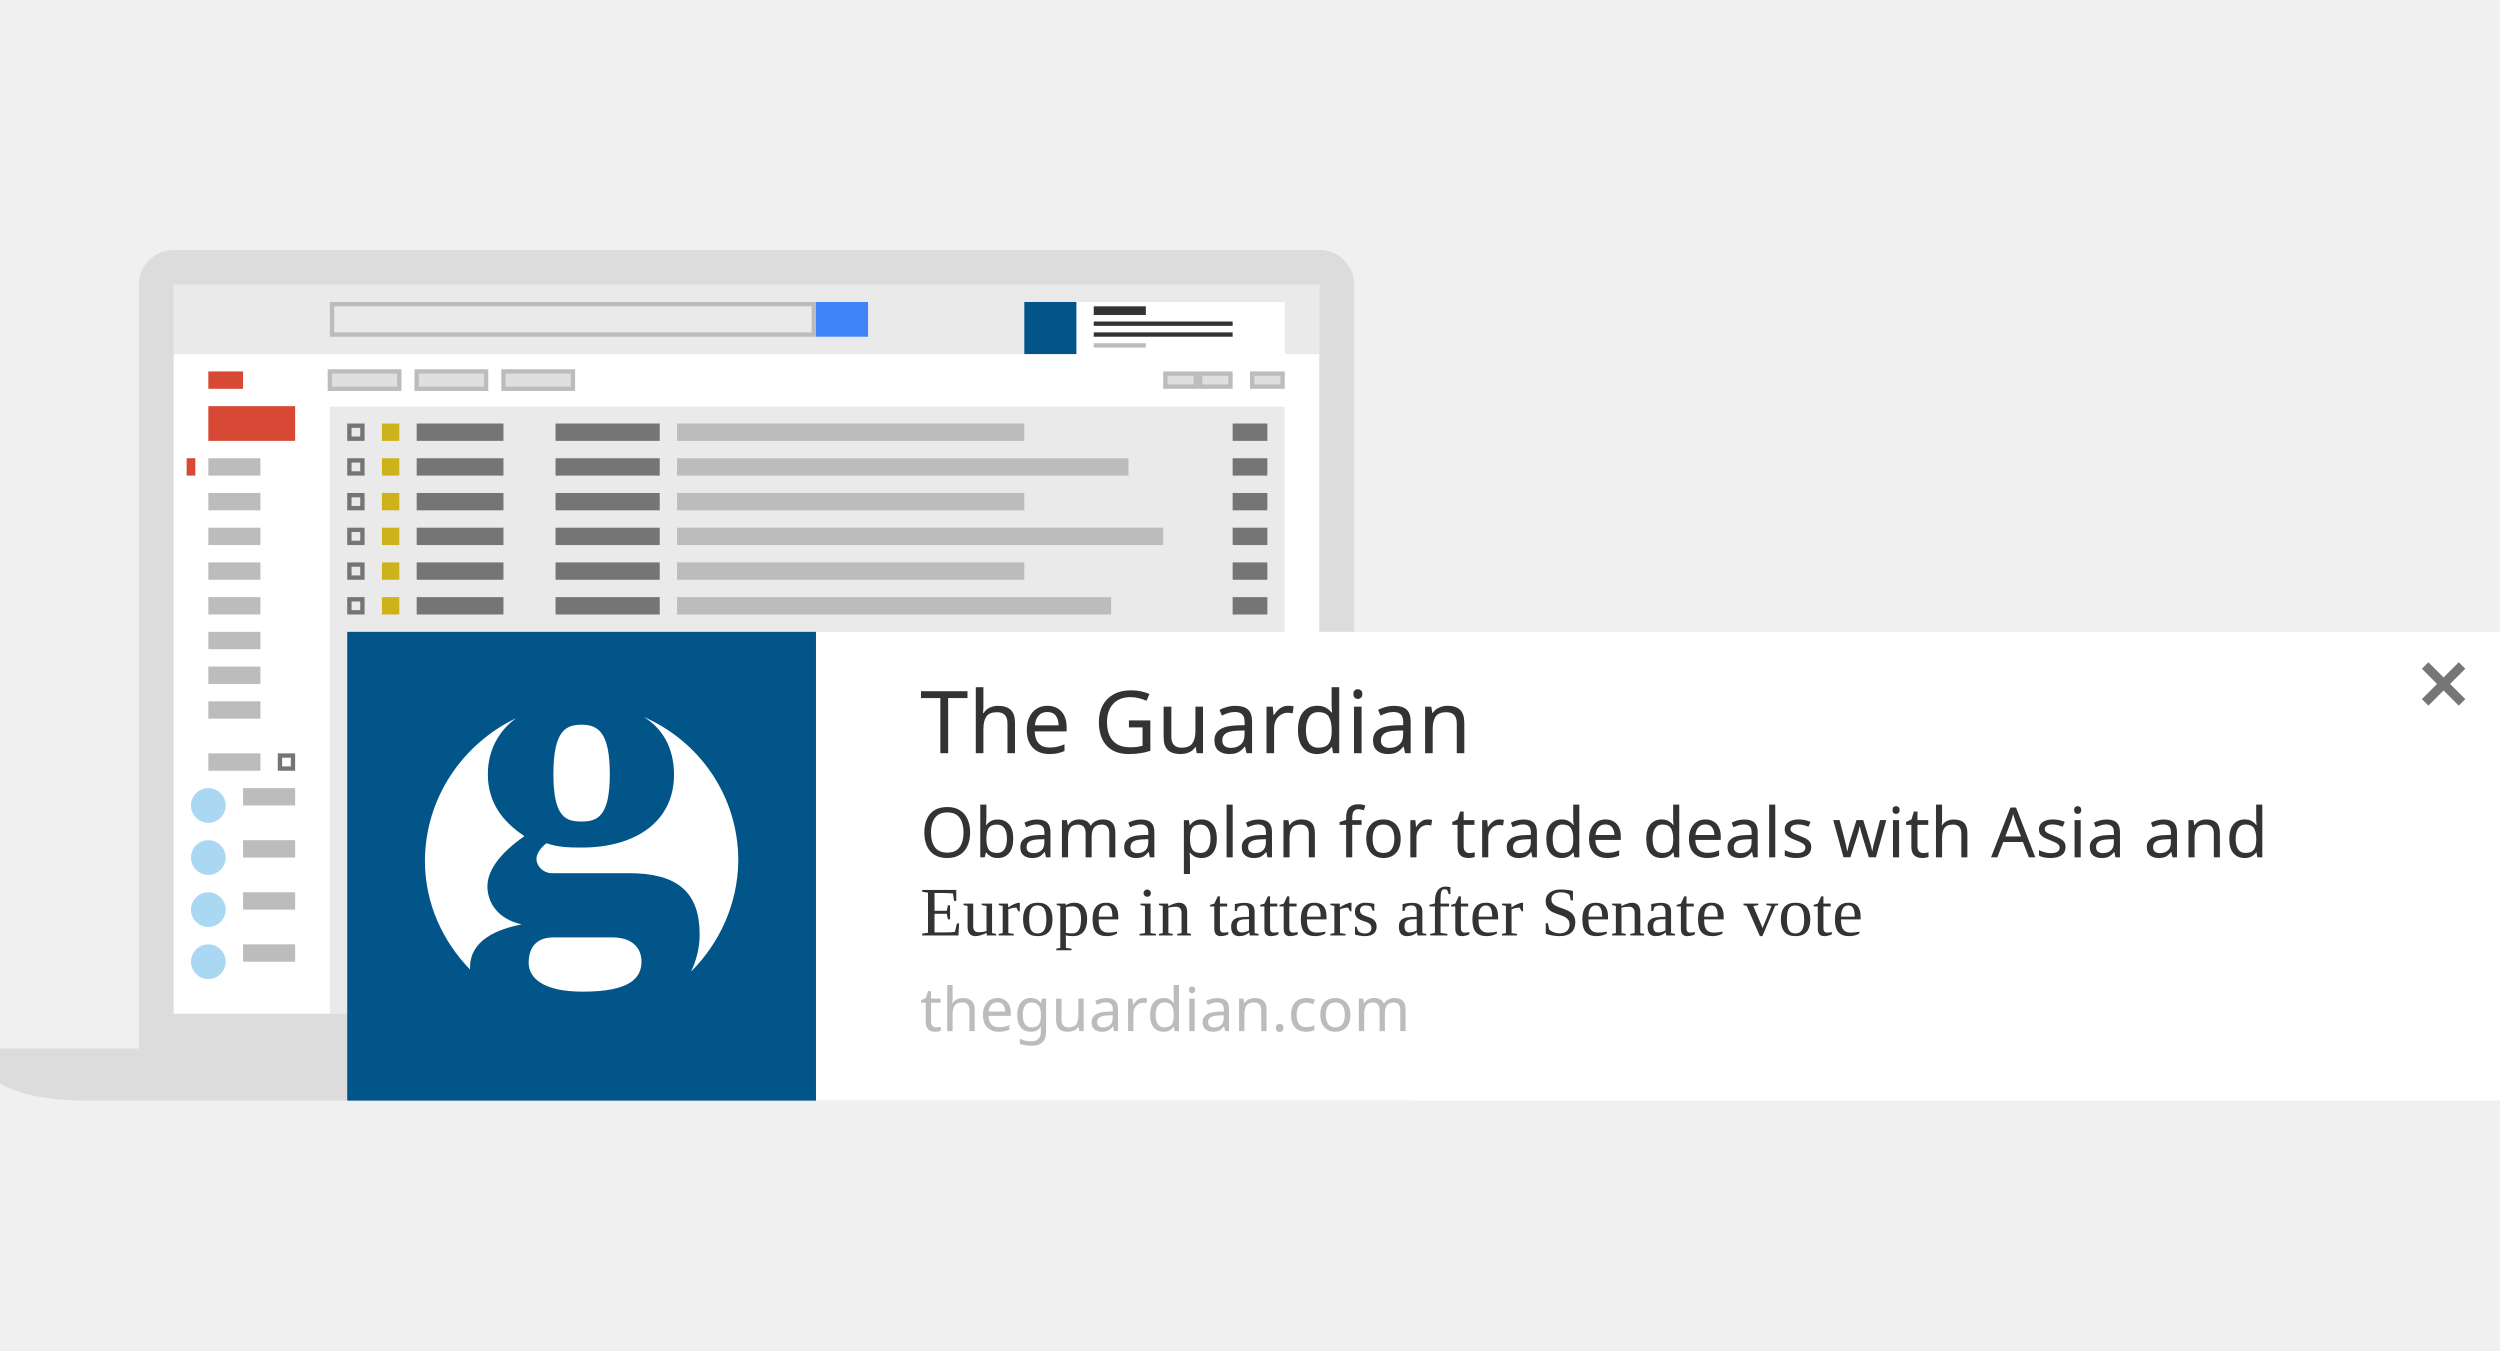
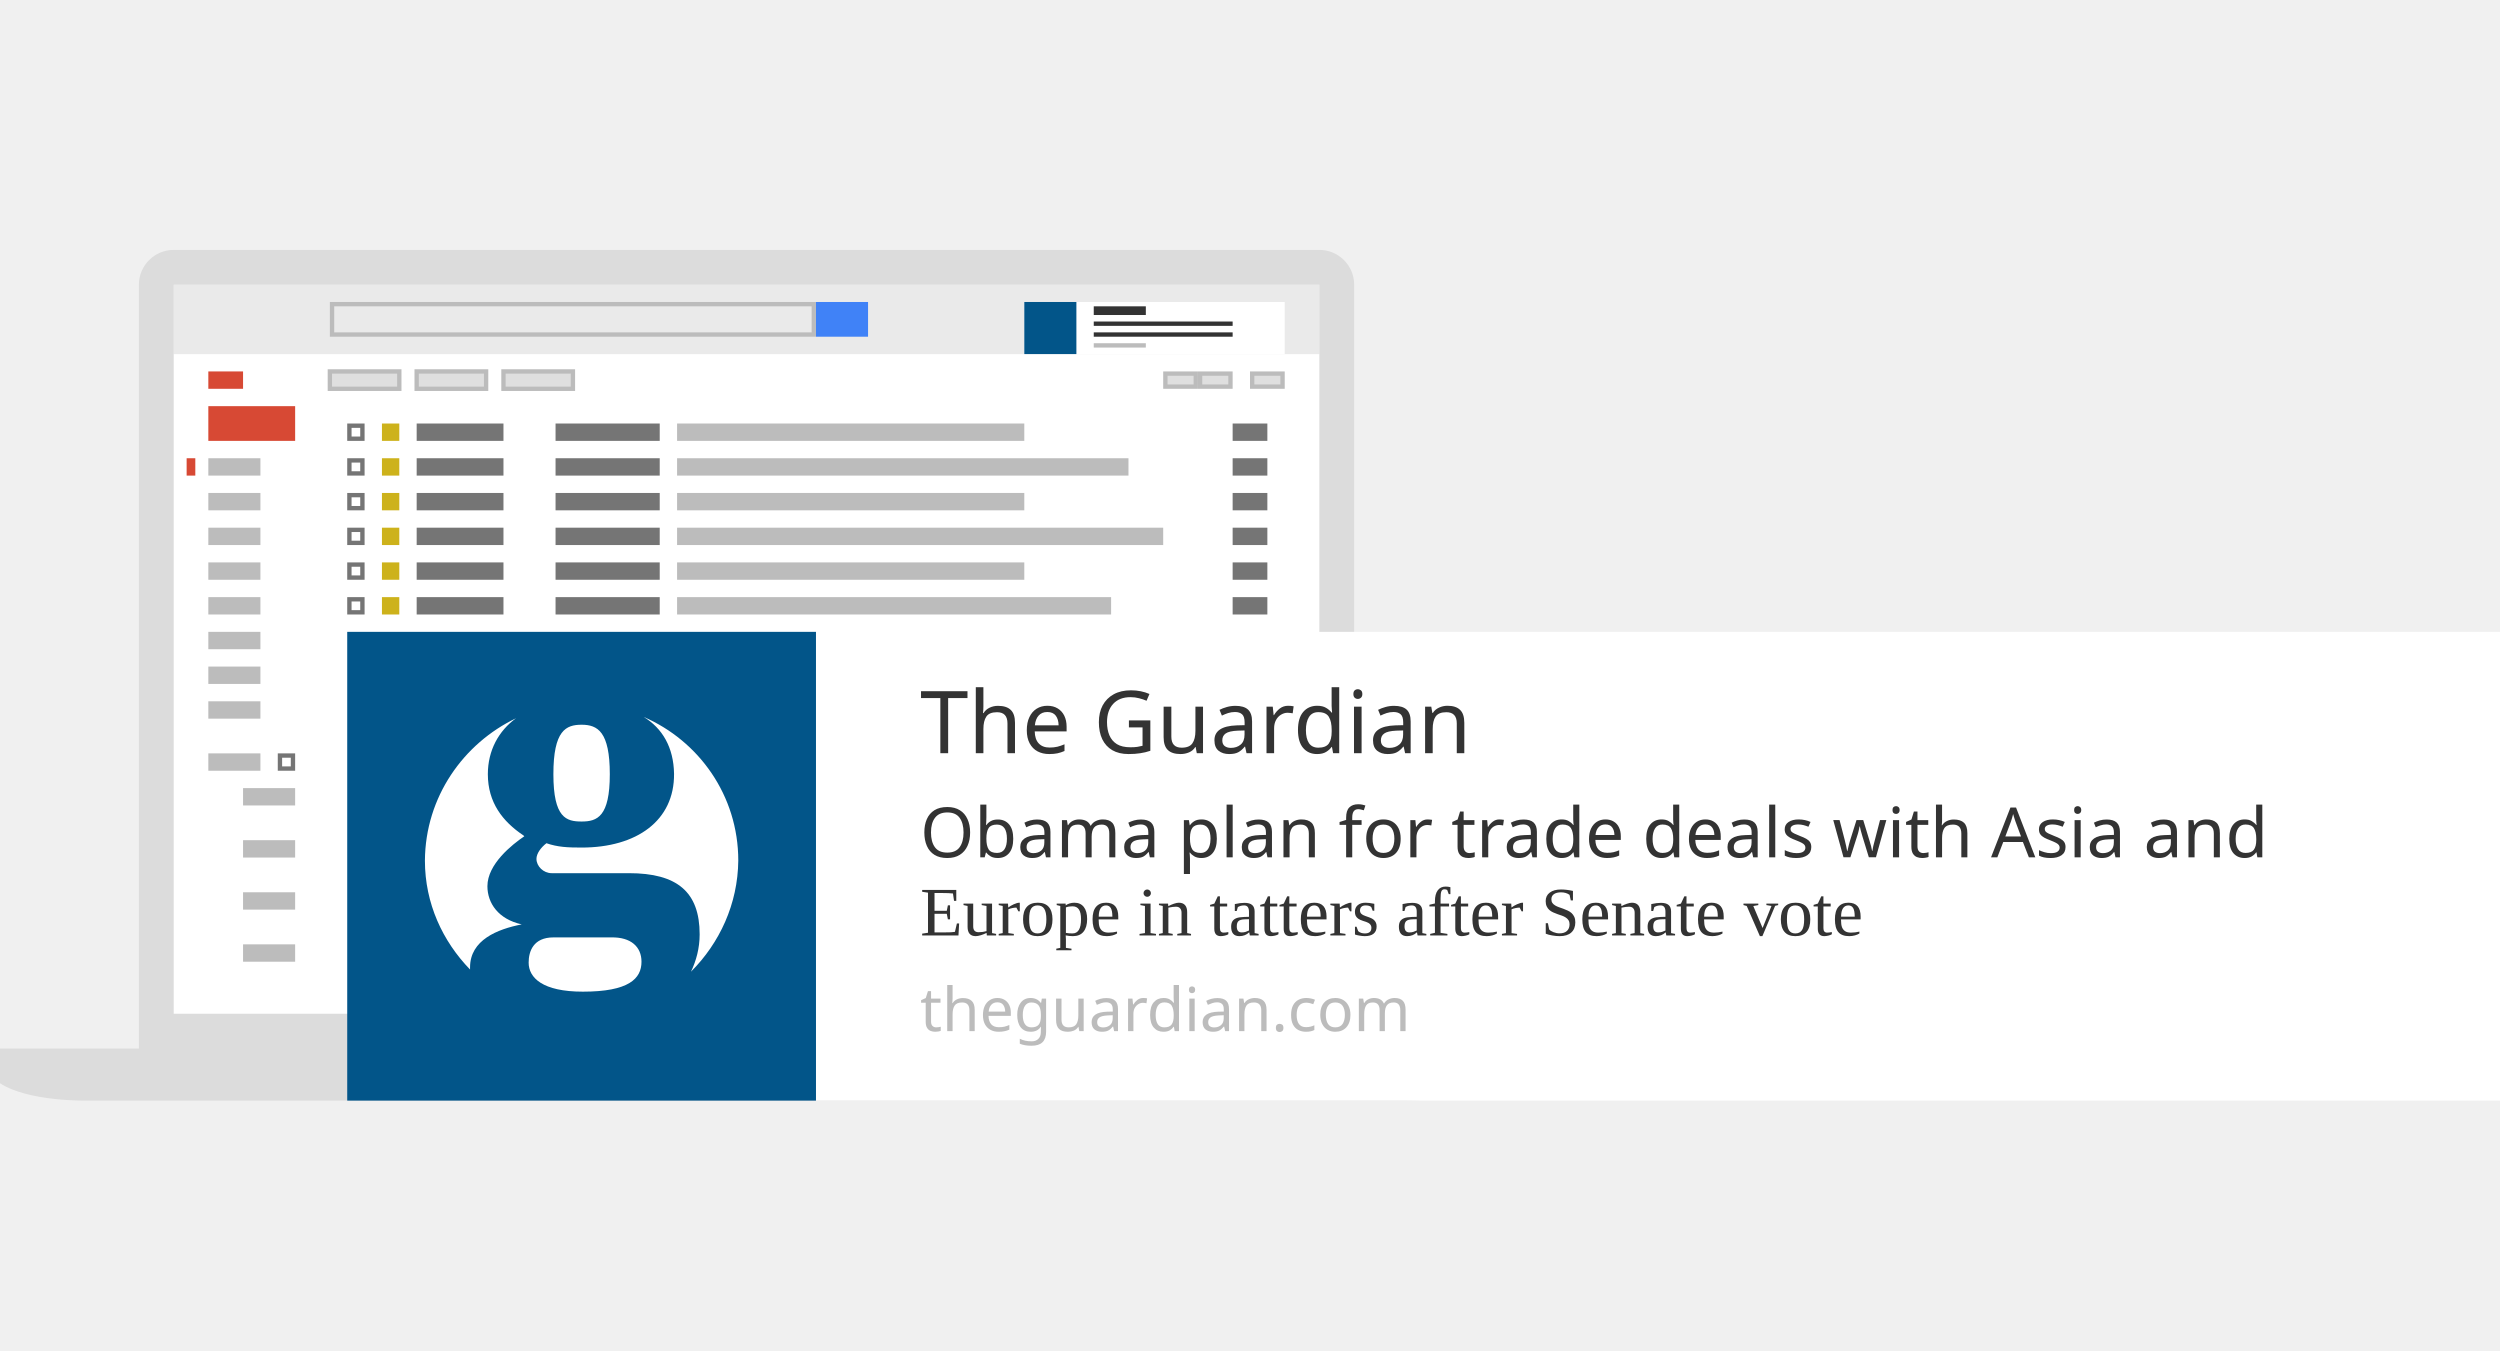
- <svg xmlns="http://www.w3.org/2000/svg" xmlns:xlink="http://www.w3.org/1999/xlink" width="296" height="159.9" viewBox="0 0 576 196">
+ <svg width="296" height="159.9" viewBox="0 0 576 196">
  <path fill="#FFF" d="M40 24h264v152H40z" />
  <path fill-rule="evenodd" clip-rule="evenodd" fill="#EAEAEA" d="M40 8h264v16H40z" />
  <defs>
    <path id="b" d="M40 24h264V8H40v16zm0 0" />
  </defs>
  <defs>
    <path id="d" d="M188.1 21.4H200v-8h-11.9v8zm0 0" />
  </defs>
  <defs>
    <path id="f" d="M76 176h220V36.1H76V176zm0 0" />
  </defs>
-   <clipPath id="g">
-     <use xlink:href="#f" overflow="visible" />
-   </clipPath>
+   <clipPath id="g" />
  <path clip-path="url(#g)" fill="#EAEAEA" d="M71 30.9h230v150.2H71z" />
  <path fill="#BCBCBC" d="M187 13v6H77v-6h110m1-1H76v8h112v-8z" />
  <path fill="#4082F7" d="M188 12h12v8h-12z" />
  <path fill="#D74934" d="M48 28h8v4h-8z" />
  <path fill="#DFDFDF" stroke="#BCBCBC" stroke-miterlimit="10" d="M76 28h16v4H76zM96 28h16v4H96zM116 28h16v4h-16z" />
  <path fill="#DFDFDF" d="M268.5 28.5h7v3h-7z" />
  <path fill="#BCBCBC" d="M275 29v2h-6v-2h6m1-1h-8v4h8v-4z" />
  <path fill="#DFDFDF" d="M276.5 28.5h7v3h-7z" />
  <path fill="#BCBCBC" d="M283 29v2h-6v-2h6m1-1h-8v4h8v-4z" />
  <path fill="#DFDFDF" d="M288.5 28.5h7v3h-7z" />
  <path fill="#BCBCBC" d="M295 29v2h-6v-2h6m1-1h-8v4h8v-4z" />
  <path fill="#D74934" d="M48 36h20v8H48z" />
  <path fill="#BCBCBC" d="M48 48h12v4H48zM48 56h12v4H48zM48 64h12v4H48zM48 72h12v4H48zM48 80h12v4H48zM48 88h12v4H48zM48 96h12v4H48zM48 104h12v4H48zM56 124h12v4H56zM48 116h12v4H48z" />
  <defs>
    <path id="h" d="M52 128c0 2.2-1.8 4-4 4s-4-1.8-4-4 1.8-4 4-4 4 1.8 4 4" />
  </defs>
-   <clipPath id="i">
-     <use xlink:href="#h" overflow="visible" />
-   </clipPath>
+   <clipPath id="i" />
  <path clip-path="url(#i)" fill="#AAD8F2" d="M35.9 115.9h24.2v24.2H35.9z" />
  <path fill="#BCBCBC" d="M56 136h12v4H56z" />
  <defs>
    <path id="j" d="M52 140c0 2.2-1.8 4-4 4s-4-1.8-4-4 1.8-4 4-4 4 1.8 4 4" />
  </defs>
-   <clipPath id="k">
-     <use xlink:href="#j" overflow="visible" />
-   </clipPath>
+   <clipPath id="k" />
  <path clip-path="url(#k)" fill="#AAD8F2" d="M35.9 127.9h24.2v24.2H35.9z" />
  <path fill="#BCBCBC" d="M56 148h12v4H56z" />
  <defs>
    <path id="l" d="M52 152c0 2.2-1.8 4-4 4s-4-1.8-4-4 1.8-4 4-4 4 1.8 4 4" />
  </defs>
-   <clipPath id="m">
-     <use xlink:href="#l" overflow="visible" />
-   </clipPath>
+   <clipPath id="m" />
  <path clip-path="url(#m)" fill="#AAD8F2" d="M35.9 139.9h24.2v24.2H35.9z" />
  <path fill="#BCBCBC" d="M56 160h12v4H56z" />
  <defs>
    <path id="n" d="M52 164c0 2.2-1.8 4-4 4s-4-1.8-4-4 1.8-4 4-4 4 1.8 4 4" />
  </defs>
-   <clipPath id="o">
-     <use xlink:href="#n" overflow="visible" />
-   </clipPath>
+   <clipPath id="o" />
  <path clip-path="url(#o)" fill="#AAD8F2" d="M35.9 151.9h24.2v24.2H35.9z" />
  <path fill="none" stroke="#D74934" stroke-width="2" stroke-miterlimit="10" d="M44 48v4" />
  <path fill="#757575" d="M83 41v2h-2v-2h2m1-1h-4v4h4v-4z" />
  <path fill="#CDB21B" d="M88 40h4v4h-4z" />
  <path fill="#757575" d="M96 40h20v4H96zM128 40h24v4h-24z" />
  <path fill="#BCBCBC" d="M156 40h80v4h-80z" />
  <path fill="#757575" d="M284 40h8v4h-8zM83 49v2h-2v-2h2m1-1h-4v4h4v-4z" />
  <path fill="#CDB21B" d="M88 48h4v4h-4z" />
  <path fill="#757575" d="M96 48h20v4H96zM128 48h24v4h-24z" />
  <path fill="#BCBCBC" d="M156 48h104v4H156z" />
  <path fill="#757575" d="M284 48h8v4h-8zM83 57v2h-2v-2h2m1-1h-4v4h4v-4z" />
  <path fill="#CDB21B" d="M88 56h4v4h-4z" />
  <path fill="#757575" d="M96 56h20v4H96zM128 56h24v4h-24z" />
  <path fill="#BCBCBC" d="M156 56h80v4h-80z" />
  <path fill="#757575" d="M284 56h8v4h-8zM83 65v2h-2v-2h2m1-1h-4v4h4v-4z" />
  <path fill="#CDB21B" d="M88 64h4v4h-4z" />
  <path fill="#757575" d="M96 64h20v4H96zM128 64h24v4h-24z" />
  <path fill="#BCBCBC" d="M156 64h112v4H156z" />
  <path fill="#757575" d="M284 64h8v4h-8zM83 73v2h-2v-2h2m1-1h-4v4h4v-4z" />
  <path fill="#CDB21B" d="M88 72h4v4h-4z" />
  <path fill="#757575" d="M96 72h20v4H96zM128 72h24v4h-24z" />
  <path fill="#BCBCBC" d="M156 72h80v4h-80z" />
  <path fill="#757575" d="M284 72h8v4h-8z" />
  <g>
    <path fill="#757575" d="M83 81v2h-2v-2h2m1-1h-4v4h4v-4z" />
  </g>
  <g>
    <path fill="#CDB21B" d="M88 80h4v4h-4z" />
  </g>
  <path fill="#757575" d="M96 80h20v4H96zM128 80h24v4h-24z" />
  <path fill="#BCBCBC" d="M156 80h100v4H156z" />
  <path fill="#757575" d="M284 80h8v4h-8z" />
  <g>
    <path fill="#FFF" d="M236 12h60v12h-60z" />
    <path fill="#025589" d="M236 12h12v12h-12z" />
    <path fill="#333" d="M252 13h12v2h-12zM252 16.5h32v1h-32zM252 19h32v1h-32z" />
    <path fill="#BCBCBC" d="M252 21.5h12v1h-12z" />
  </g>
  <path fill-rule="evenodd" clip-rule="evenodd" fill="#DCDCDC" d="M312 184V8c0-4.4-3.6-8-8-8H40c-4.4 0-8 3.6-8 8v176H0v8c6.6 4.3 20 4 20 4h304c12.8-.1 20-4 20-4v-8h-32zm-8-8H40V8h264v168z" />
  <g>
    <path fill="#757575" d="M67 117v2h-2v-2h2m1-1h-4v4h4v-4z" />
  </g>
  <g>
    <path fill="#FFF" d="M188 88h388v108H188z" />
    <defs>
      <path id="p" d="M566.5 105l-8.5-8.5 1.5-1.5 8.5 8.5-1.5 1.5zm0 0" />
    </defs>
-     <use xlink:href="#p" overflow="visible" fill-rule="evenodd" clip-rule="evenodd" fill="#767676" />
    <path fill="#025589" d="M80 88h108v108H80z" />
    <defs>
      <path id="q" d="M568 96.5l-8.5 8.5-1.5-1.5 8.5-8.5 1.5 1.5zm0 0" />
    </defs>
-     <use xlink:href="#q" overflow="visible" fill-rule="evenodd" clip-rule="evenodd" fill="#767676" />
    <path fill="#FFF" d="M118.9 107.9c-4 2.9-6.5 7.4-6.5 12.9 0 6.5 3.4 10.9 8.2 14.1l.2.2c-2.8 1.9-8.5 6.4-8.5 11.5 0 3.9 2.5 7.6 7.9 8.8-5.6 1.1-11.9 3.6-11.9 9.9v.5c-6.3-6.5-10.4-15.2-10.4-25.1.1-14.7 8.9-27 21-32.8zm28.9 56.1c0 3.9-2.9 6.9-13.5 6.9-9.3 0-12.5-3.2-12.5-6.7 0-2.6 1.1-5.8 5.7-5.8h13.3c4.6-.1 7 2.2 7 5.6zm11.4 2.3c1.2-2.5 2-5.4 2-8.6 0-9.8-5.2-14.1-16.3-14.1h-17.8c-1.9 0-3.5-1.6-3.5-3.3 0-1.2 1-2.6 2.3-3.6 2.6.9 4.9 1 8.1 1 12.7 0 21.4-6.2 21.3-17-.1-6.1-2.7-10.5-7-13.1 12.7 5.5 21.8 18.1 21.8 33.1-.1 10-4.3 19-10.9 25.6zm-18.7-45.5c0 9.8-2.9 10.9-6.5 10.9-3.5 0-6.5-.8-6.5-10.9s2.9-11.4 6.5-11.4c3.7 0 6.5 1.6 6.5 11.4z" />
    <text transform="translate(212 139.953)" fill="#333" font-family="'TS3TextSans'" font-size="16">Obama plan for trade deals with Asia and</text>
    <text transform="translate(212 157.953)" fill="#333" font-size="16">Europe in tatters after Senate vote</text>
    <text transform="translate(212 115.953)" fill="#333" font-family="'TS3TextSans'" font-size="20">The Guardian</text>
    <text transform="translate(212 180)" fill="#BCBCBC" font-family="'TS3TextSans'" font-size="14">theguardian.com</text>
  </g>
</svg>
